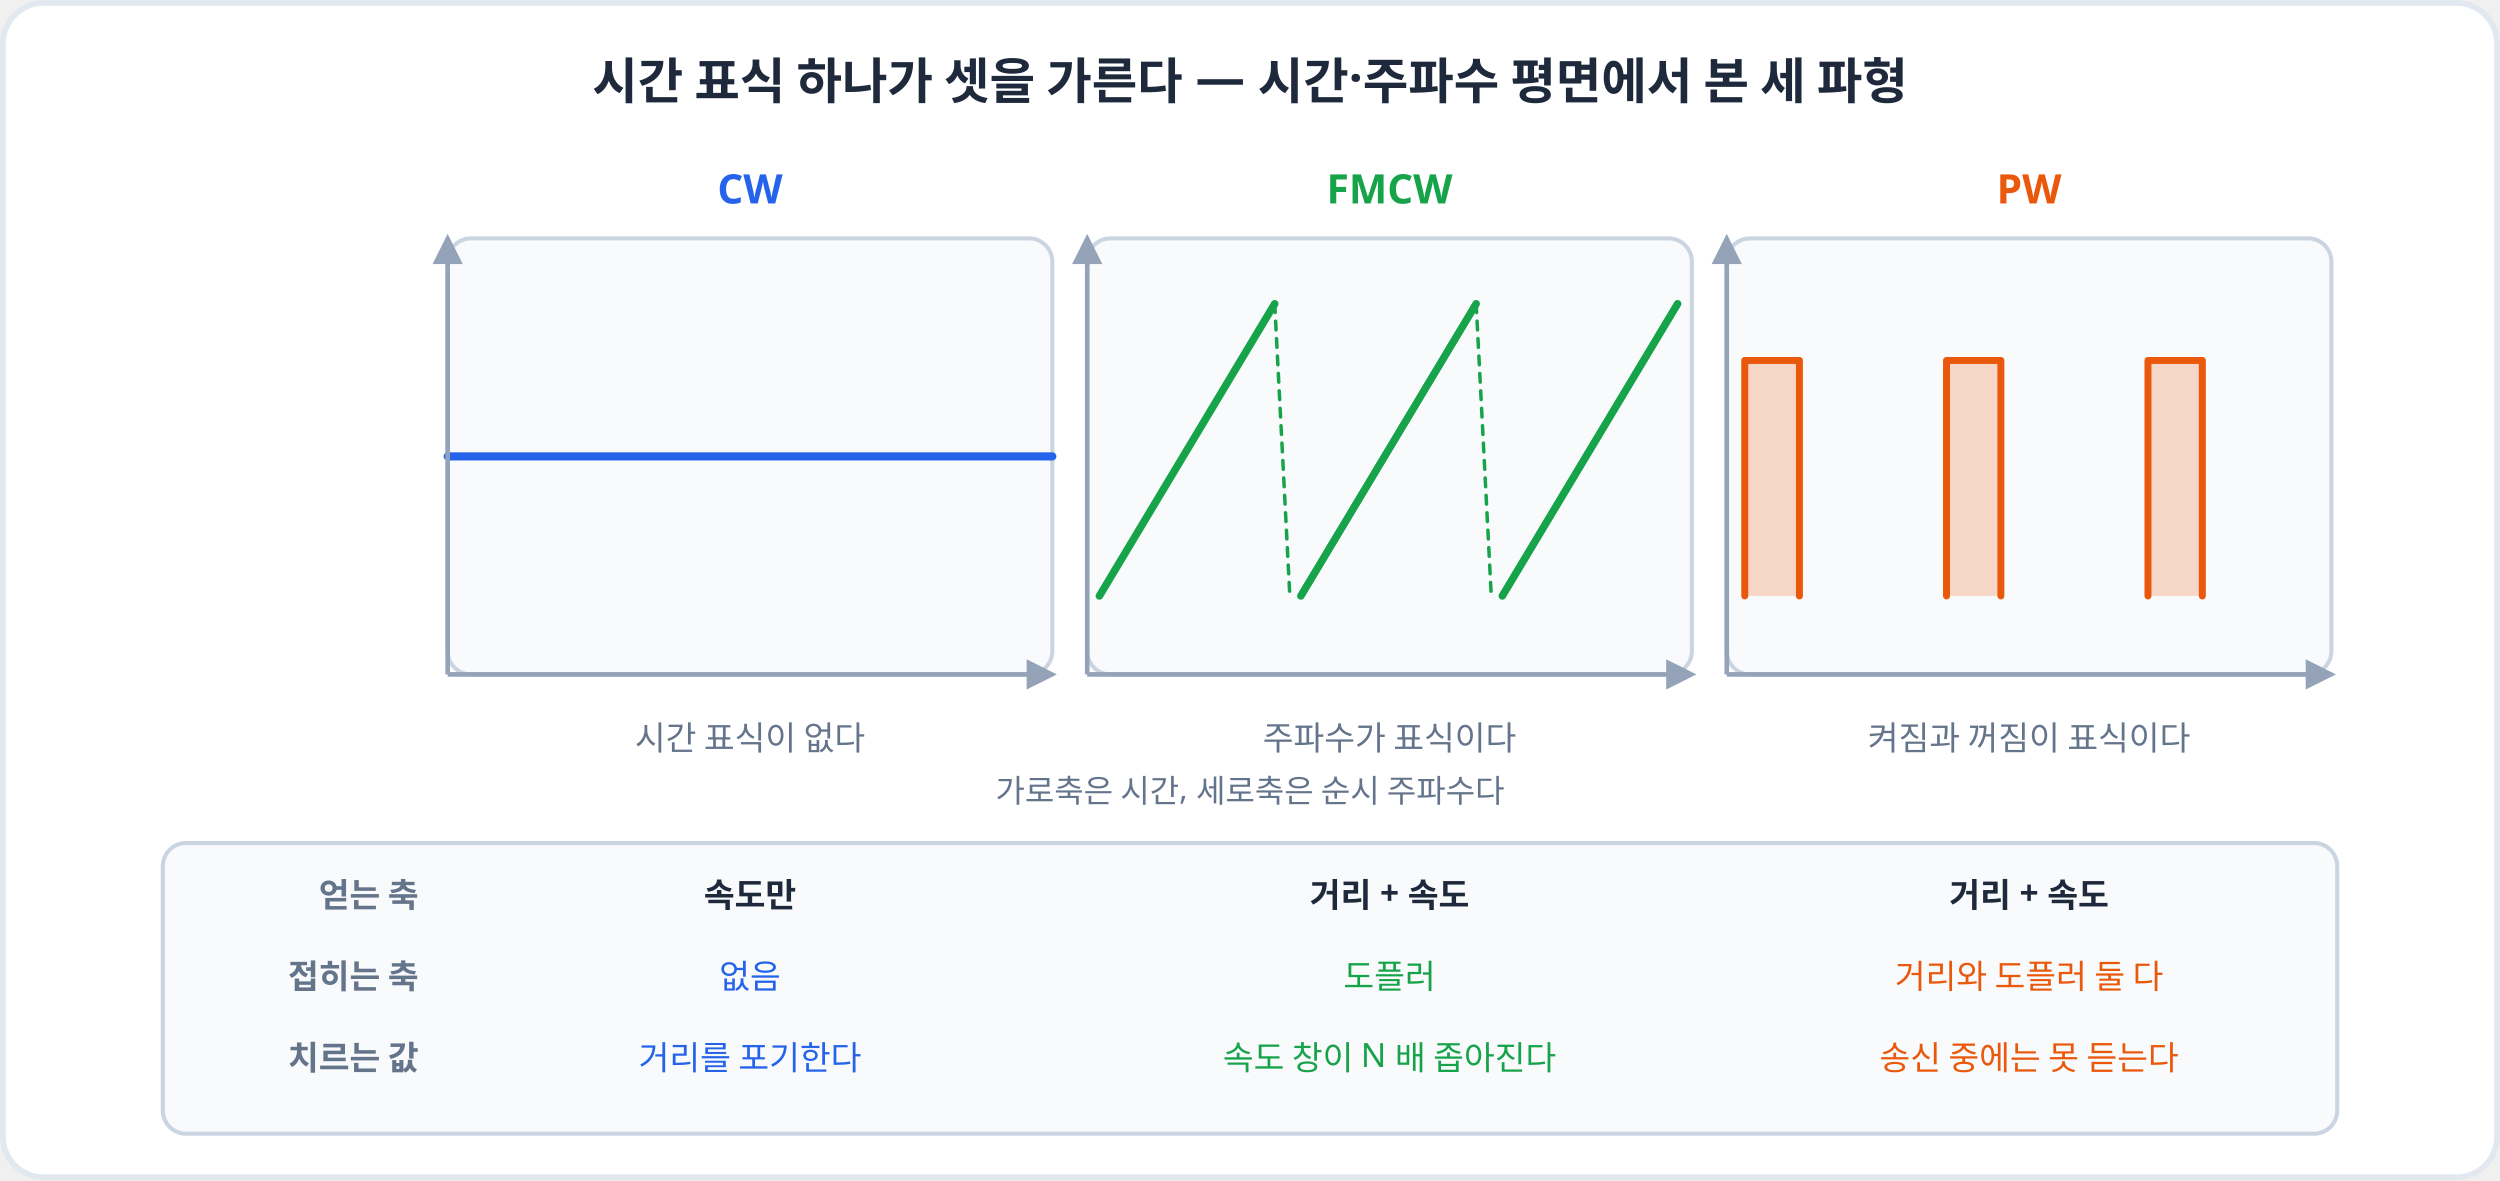
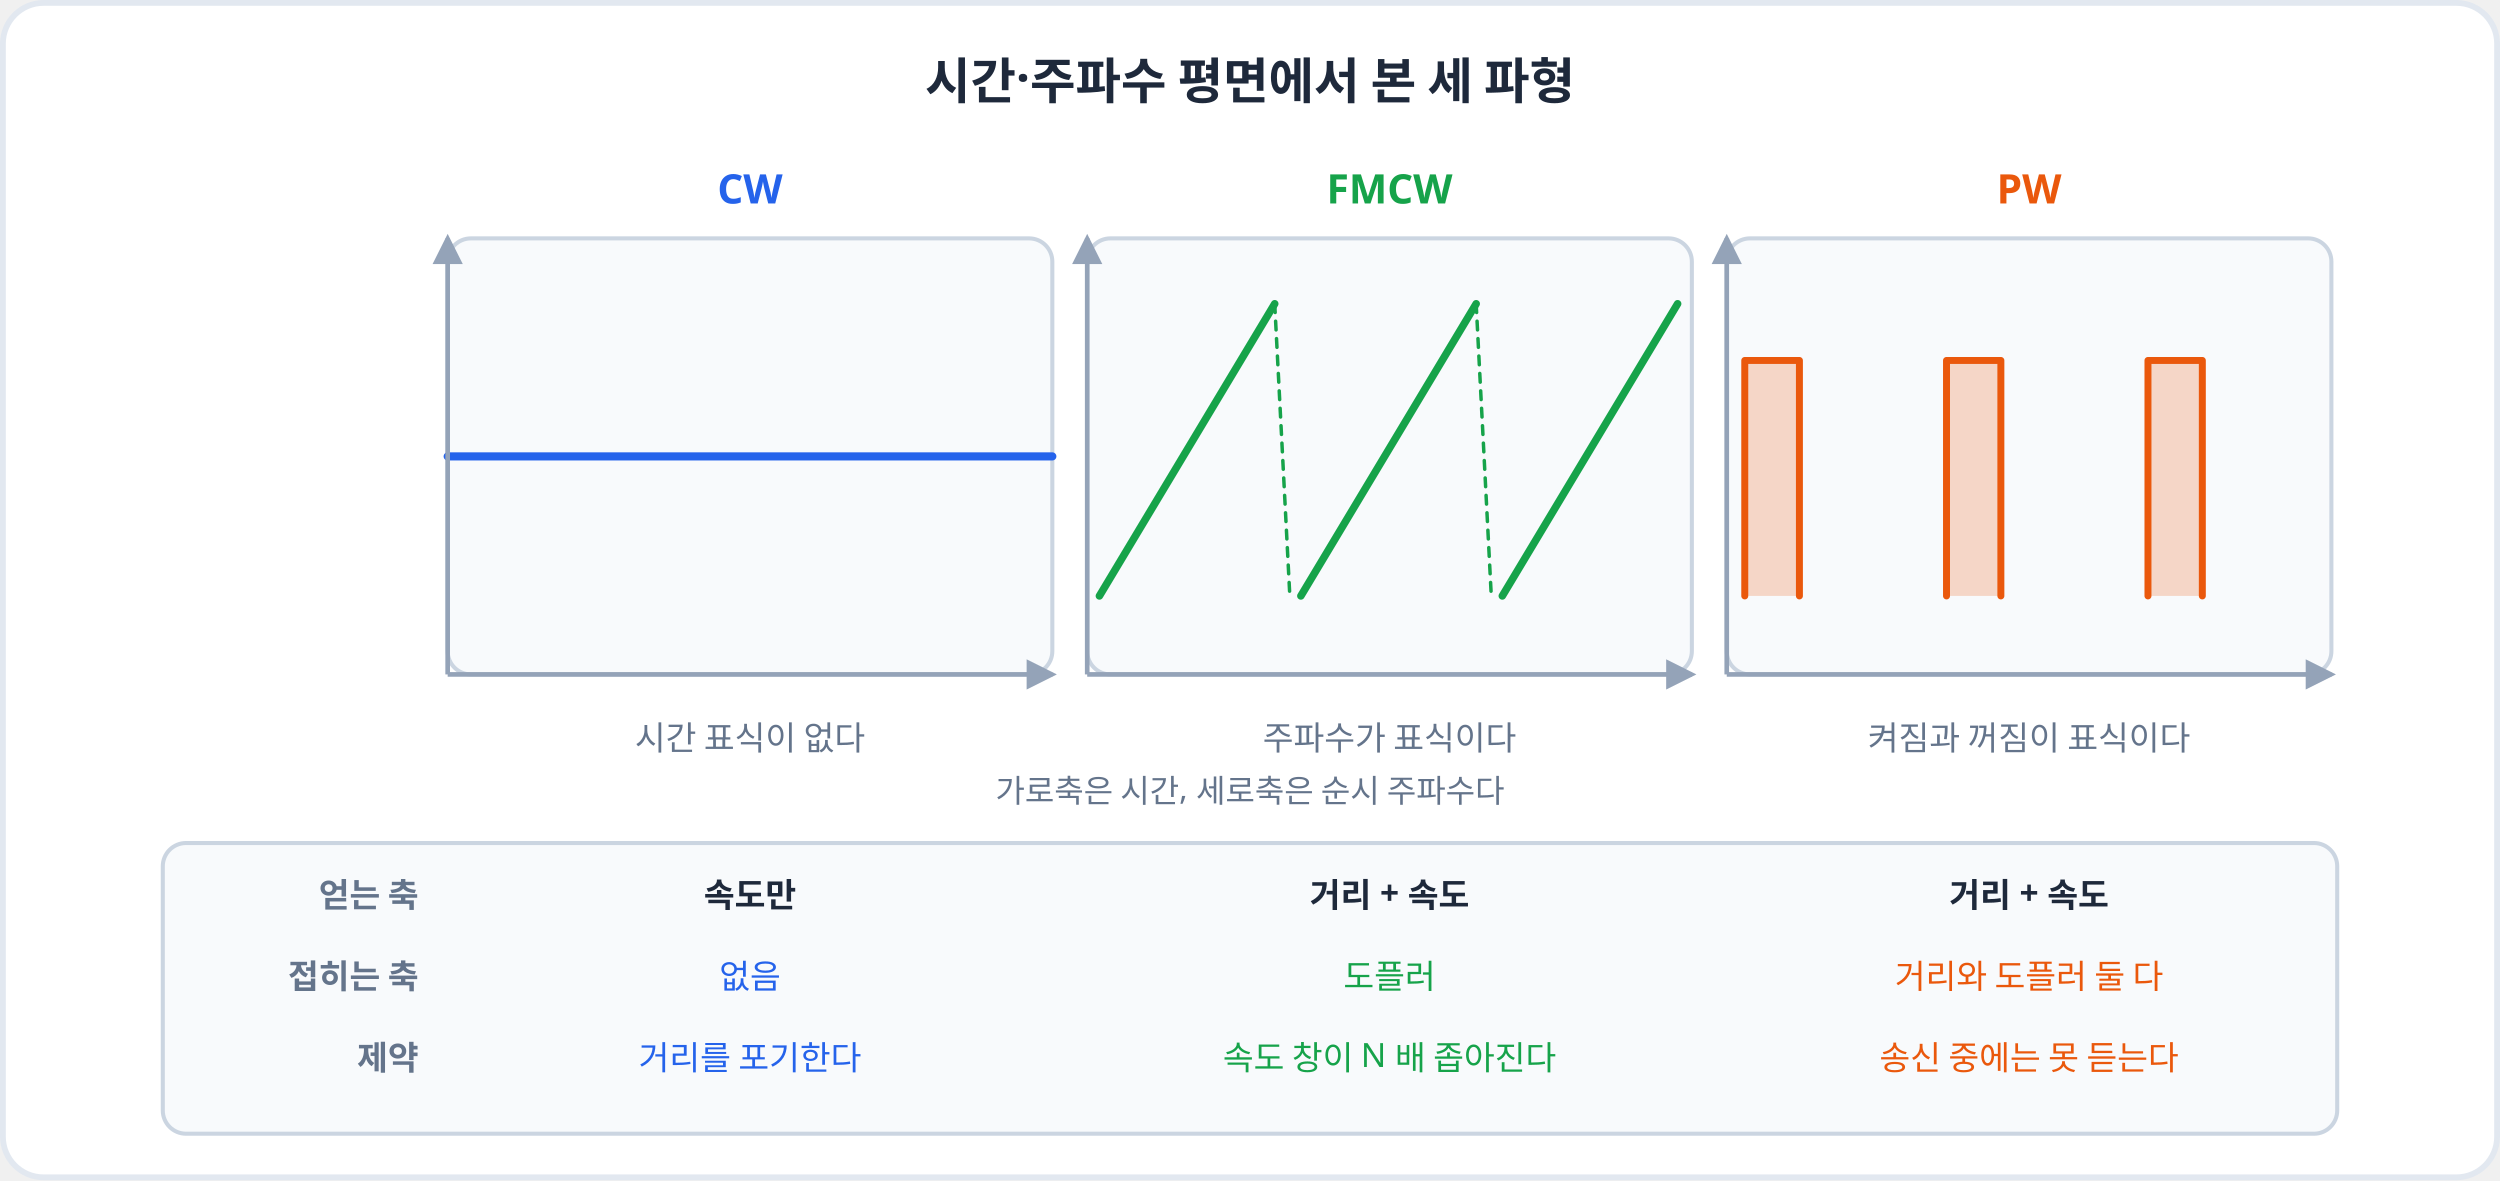
<svg xmlns="http://www.w3.org/2000/svg" viewBox="0 0 860 406" font-family="Segoe UI, Malgun Gothic, Apple SD Gothic Neo, sans-serif">
  <defs>
    <marker id="ar-mute" viewBox="0 0 10 10" refX="8.5" refY="5" markerWidth="6.5" markerHeight="6.5" orient="auto-start-reverse">
      <path d="M0,0 L10,5 L0,10 z" fill="#64748b" />
    </marker>
    <marker id="ar-blue" viewBox="0 0 10 10" refX="8.5" refY="5" markerWidth="6.5" markerHeight="6.5" orient="auto-start-reverse">
      <path d="M0,0 L10,5 L0,10 z" fill="#2563eb" />
    </marker>
    <marker id="ar-orange" viewBox="0 0 10 10" refX="8.5" refY="5" markerWidth="6.5" markerHeight="6.5" orient="auto-start-reverse">
      <path d="M0,0 L10,5 L0,10 z" fill="#ea580c" />
    </marker>
    <marker id="ar-green" viewBox="0 0 10 10" refX="8.5" refY="5" markerWidth="6.5" markerHeight="6.5" orient="auto-start-reverse">
      <path d="M0,0 L10,5 L0,10 z" fill="#16a34a" />
    </marker>
    <marker id="ar-red" viewBox="0 0 10 10" refX="8.5" refY="5" markerWidth="6.5" markerHeight="6.5" orient="auto-start-reverse">
      <path d="M0,0 L10,5 L0,10 z" fill="#dc2626" />
    </marker>
    <marker id="ar-violet" viewBox="0 0 10 10" refX="8.5" refY="5" markerWidth="6.5" markerHeight="6.5" orient="auto-start-reverse">
      <path d="M0,0 L10,5 L0,10 z" fill="#7c3aed" />
    </marker>
    <marker id="ar-axis" viewBox="0 0 10 10" refX="8.5" refY="5" markerWidth="6.5" markerHeight="6.5" orient="auto-start-reverse">
      <path d="M0,0 L10,5 L0,10 z" fill="#94a3b8" />
    </marker>
    <marker id="ar-sky" viewBox="0 0 10 10" refX="8.5" refY="5" markerWidth="6.5" markerHeight="6.5" orient="auto-start-reverse">
      <path d="M0,0 L10,5 L0,10 z" fill="#0284c7" />
    </marker>
  </defs>
  <rect x="1" y="1" width="858" height="404" rx="14" fill="#ffffff" stroke="#e2e8f0" stroke-width="2" />
-   <text x="430.0" y="34.0" font-size="17" fill="#1e293b" text-anchor="middle" font-weight="700">시간 표식 하나가 셋을 가른다 — 시간·주파수 평면에서 본 세 파형</text>
+   <text x="430.0" y="34.0" font-size="17" fill="#1e293b" text-anchor="middle" font-weight="700">시간·주파수 평면에서 본 세 파형</text>
  <rect x="154.0" y="82.0" width="208.0" height="150.0" rx="8" fill="#f8fafc" stroke="#cbd5e1" stroke-width="1.4" />
  <path d="M154.0,157.0 L362.0,157.0" fill="none" stroke="#2563eb" stroke-width="2.8" stroke-linecap="round" stroke-linejoin="round" />
  <line x1="154.0" y1="232.0" x2="362.0" y2="232.0" stroke="#94a3b8" stroke-width="1.6" stroke-linecap="butt" marker-end="url(#ar-axis)" />
  <line x1="154.0" y1="232.0" x2="154.0" y2="82.0" stroke="#94a3b8" stroke-width="1.6" stroke-linecap="butt" marker-end="url(#ar-axis)" />
  <text x="258.0" y="70.0" font-size="14" fill="#2563eb" text-anchor="middle" font-weight="700">CW</text>
  <text x="258.0" y="258.0" font-size="11.5" fill="#64748b" text-anchor="middle" font-weight="400">시간 표식이 없다</text>
  <rect x="374.0" y="82.0" width="208.0" height="150.0" rx="8" fill="#f8fafc" stroke="#cbd5e1" stroke-width="1.4" />
  <path d="M378.2,205.0 L438.5,104.5" fill="none" stroke="#16a34a" stroke-width="2.6" stroke-linecap="round" stroke-linejoin="round" />
  <path d="M438.5,104.5 L443.7,205.0" fill="none" stroke="#16a34a" stroke-width="1.2" stroke-linecap="round" stroke-linejoin="round" stroke-dasharray="3 3" />
  <path d="M447.5,205.0 L507.8,104.5" fill="none" stroke="#16a34a" stroke-width="2.6" stroke-linecap="round" stroke-linejoin="round" />
  <path d="M507.8,104.5 L513.0,205.0" fill="none" stroke="#16a34a" stroke-width="1.2" stroke-linecap="round" stroke-linejoin="round" stroke-dasharray="3 3" />
  <path d="M516.8,205.0 L577.1,104.5" fill="none" stroke="#16a34a" stroke-width="2.6" stroke-linecap="round" stroke-linejoin="round" />
  <line x1="374.0" y1="232.0" x2="582.0" y2="232.0" stroke="#94a3b8" stroke-width="1.6" stroke-linecap="butt" marker-end="url(#ar-axis)" />
  <line x1="374.0" y1="232.0" x2="374.0" y2="82.0" stroke="#94a3b8" stroke-width="1.6" stroke-linecap="butt" marker-end="url(#ar-axis)" />
  <text x="478.0" y="70.0" font-size="14" fill="#16a34a" text-anchor="middle" font-weight="700">FMCW</text>
  <text x="478.0" y="258.0" font-size="11.5" fill="#64748b" text-anchor="middle" font-weight="400">주파수가 표식이다</text>
  <rect x="594.0" y="82.0" width="208.0" height="150.0" rx="8" fill="#f8fafc" stroke="#cbd5e1" stroke-width="1.4" />
  <path d="M600.2,205.0 L600.2,124.0 L619.0,124.0 L619.0,205.0 L619.0,205.0 L600.2,205.0 Z" fill="#ea580c" stroke-linecap="round" stroke-linejoin="round" fill-opacity="0.22" />
  <path d="M600.2,205.0 L600.2,124.0 L619.0,124.0 L619.0,205.0" fill="none" stroke="#ea580c" stroke-width="2.4" stroke-linecap="round" stroke-linejoin="round" />
  <path d="M669.6,205.0 L669.6,124.0 L688.3,124.0 L688.3,205.0 L688.3,205.0 L669.6,205.0 Z" fill="#ea580c" stroke-linecap="round" stroke-linejoin="round" fill-opacity="0.22" />
  <path d="M669.6,205.0 L669.6,124.0 L688.3,124.0 L688.3,205.0" fill="none" stroke="#ea580c" stroke-width="2.4" stroke-linecap="round" stroke-linejoin="round" />
  <path d="M738.9,205.0 L738.9,124.0 L757.6,124.0 L757.6,205.0 L757.6,205.0 L738.9,205.0 Z" fill="#ea580c" stroke-linecap="round" stroke-linejoin="round" fill-opacity="0.22" />
  <path d="M738.9,205.0 L738.9,124.0 L757.6,124.0 L757.6,205.0" fill="none" stroke="#ea580c" stroke-width="2.4" stroke-linecap="round" stroke-linejoin="round" />
  <line x1="594.0" y1="232.0" x2="802.0" y2="232.0" stroke="#94a3b8" stroke-width="1.6" stroke-linecap="butt" marker-end="url(#ar-axis)" />
  <line x1="594.0" y1="232.0" x2="594.0" y2="82.0" stroke="#94a3b8" stroke-width="1.6" stroke-linecap="butt" marker-end="url(#ar-axis)" />
  <text x="698.0" y="70.0" font-size="14" fill="#ea580c" text-anchor="middle" font-weight="700">PW</text>
  <text x="698.0" y="258.0" font-size="11.5" fill="#64748b" text-anchor="middle" font-weight="400">켜짐과 꺼짐이 표식이다</text>
  <text x="430.0" y="276.0" font-size="11" fill="#64748b" text-anchor="middle" font-weight="400">가로축은 시간, 세로축은 순시 주파수다</text>
  <rect x="56.0" y="290.0" width="748.0" height="100.0" rx="8" fill="#f8fafc" stroke="#cbd5e1" stroke-width="1.4" />
  <text x="144.0" y="312.0" font-size="11.5" fill="#64748b" text-anchor="end" font-weight="700">얻는 축</text>
  <text x="258.0" y="312.0" font-size="11.5" fill="#1e293b" text-anchor="middle" font-weight="700">속도만</text>
  <text x="478.0" y="312.0" font-size="11.5" fill="#1e293b" text-anchor="middle" font-weight="700">거리 + 속도</text>
  <text x="698.0" y="312.0" font-size="11.5" fill="#1e293b" text-anchor="middle" font-weight="700">거리 + 속도</text>
  <text x="144.0" y="340.0" font-size="11.5" fill="#64748b" text-anchor="end" font-weight="700">접히는 축</text>
  <text x="258.0" y="340.0" font-size="11.5" fill="#2563eb" text-anchor="middle" font-weight="400">없음</text>
  <text x="478.0" y="340.0" font-size="11.5" fill="#16a34a" text-anchor="middle" font-weight="400">도플러</text>
  <text x="698.0" y="340.0" font-size="11.5" fill="#ea580c" text-anchor="middle" font-weight="400">거리와 도플러 둘 다</text>
-   <text x="144.0" y="368.0" font-size="11.5" fill="#64748b" text-anchor="end" font-weight="700">치르는 값</text>
+   <text x="144.0" y="368.0" font-size="11.5" fill="#64748b" text-anchor="end" font-weight="700">제약</text>
  <text x="258.0" y="368.0" font-size="11.5" fill="#2563eb" text-anchor="middle" font-weight="400">거리를 포기한다</text>
  <text x="478.0" y="368.0" font-size="11.5" fill="#16a34a" text-anchor="middle" font-weight="400">속도 창이 N 배 좁아진다</text>
  <text x="698.0" y="368.0" font-size="11.5" fill="#ea580c" text-anchor="middle" font-weight="400">송신 중에는 못 듣는다</text>
</svg>
